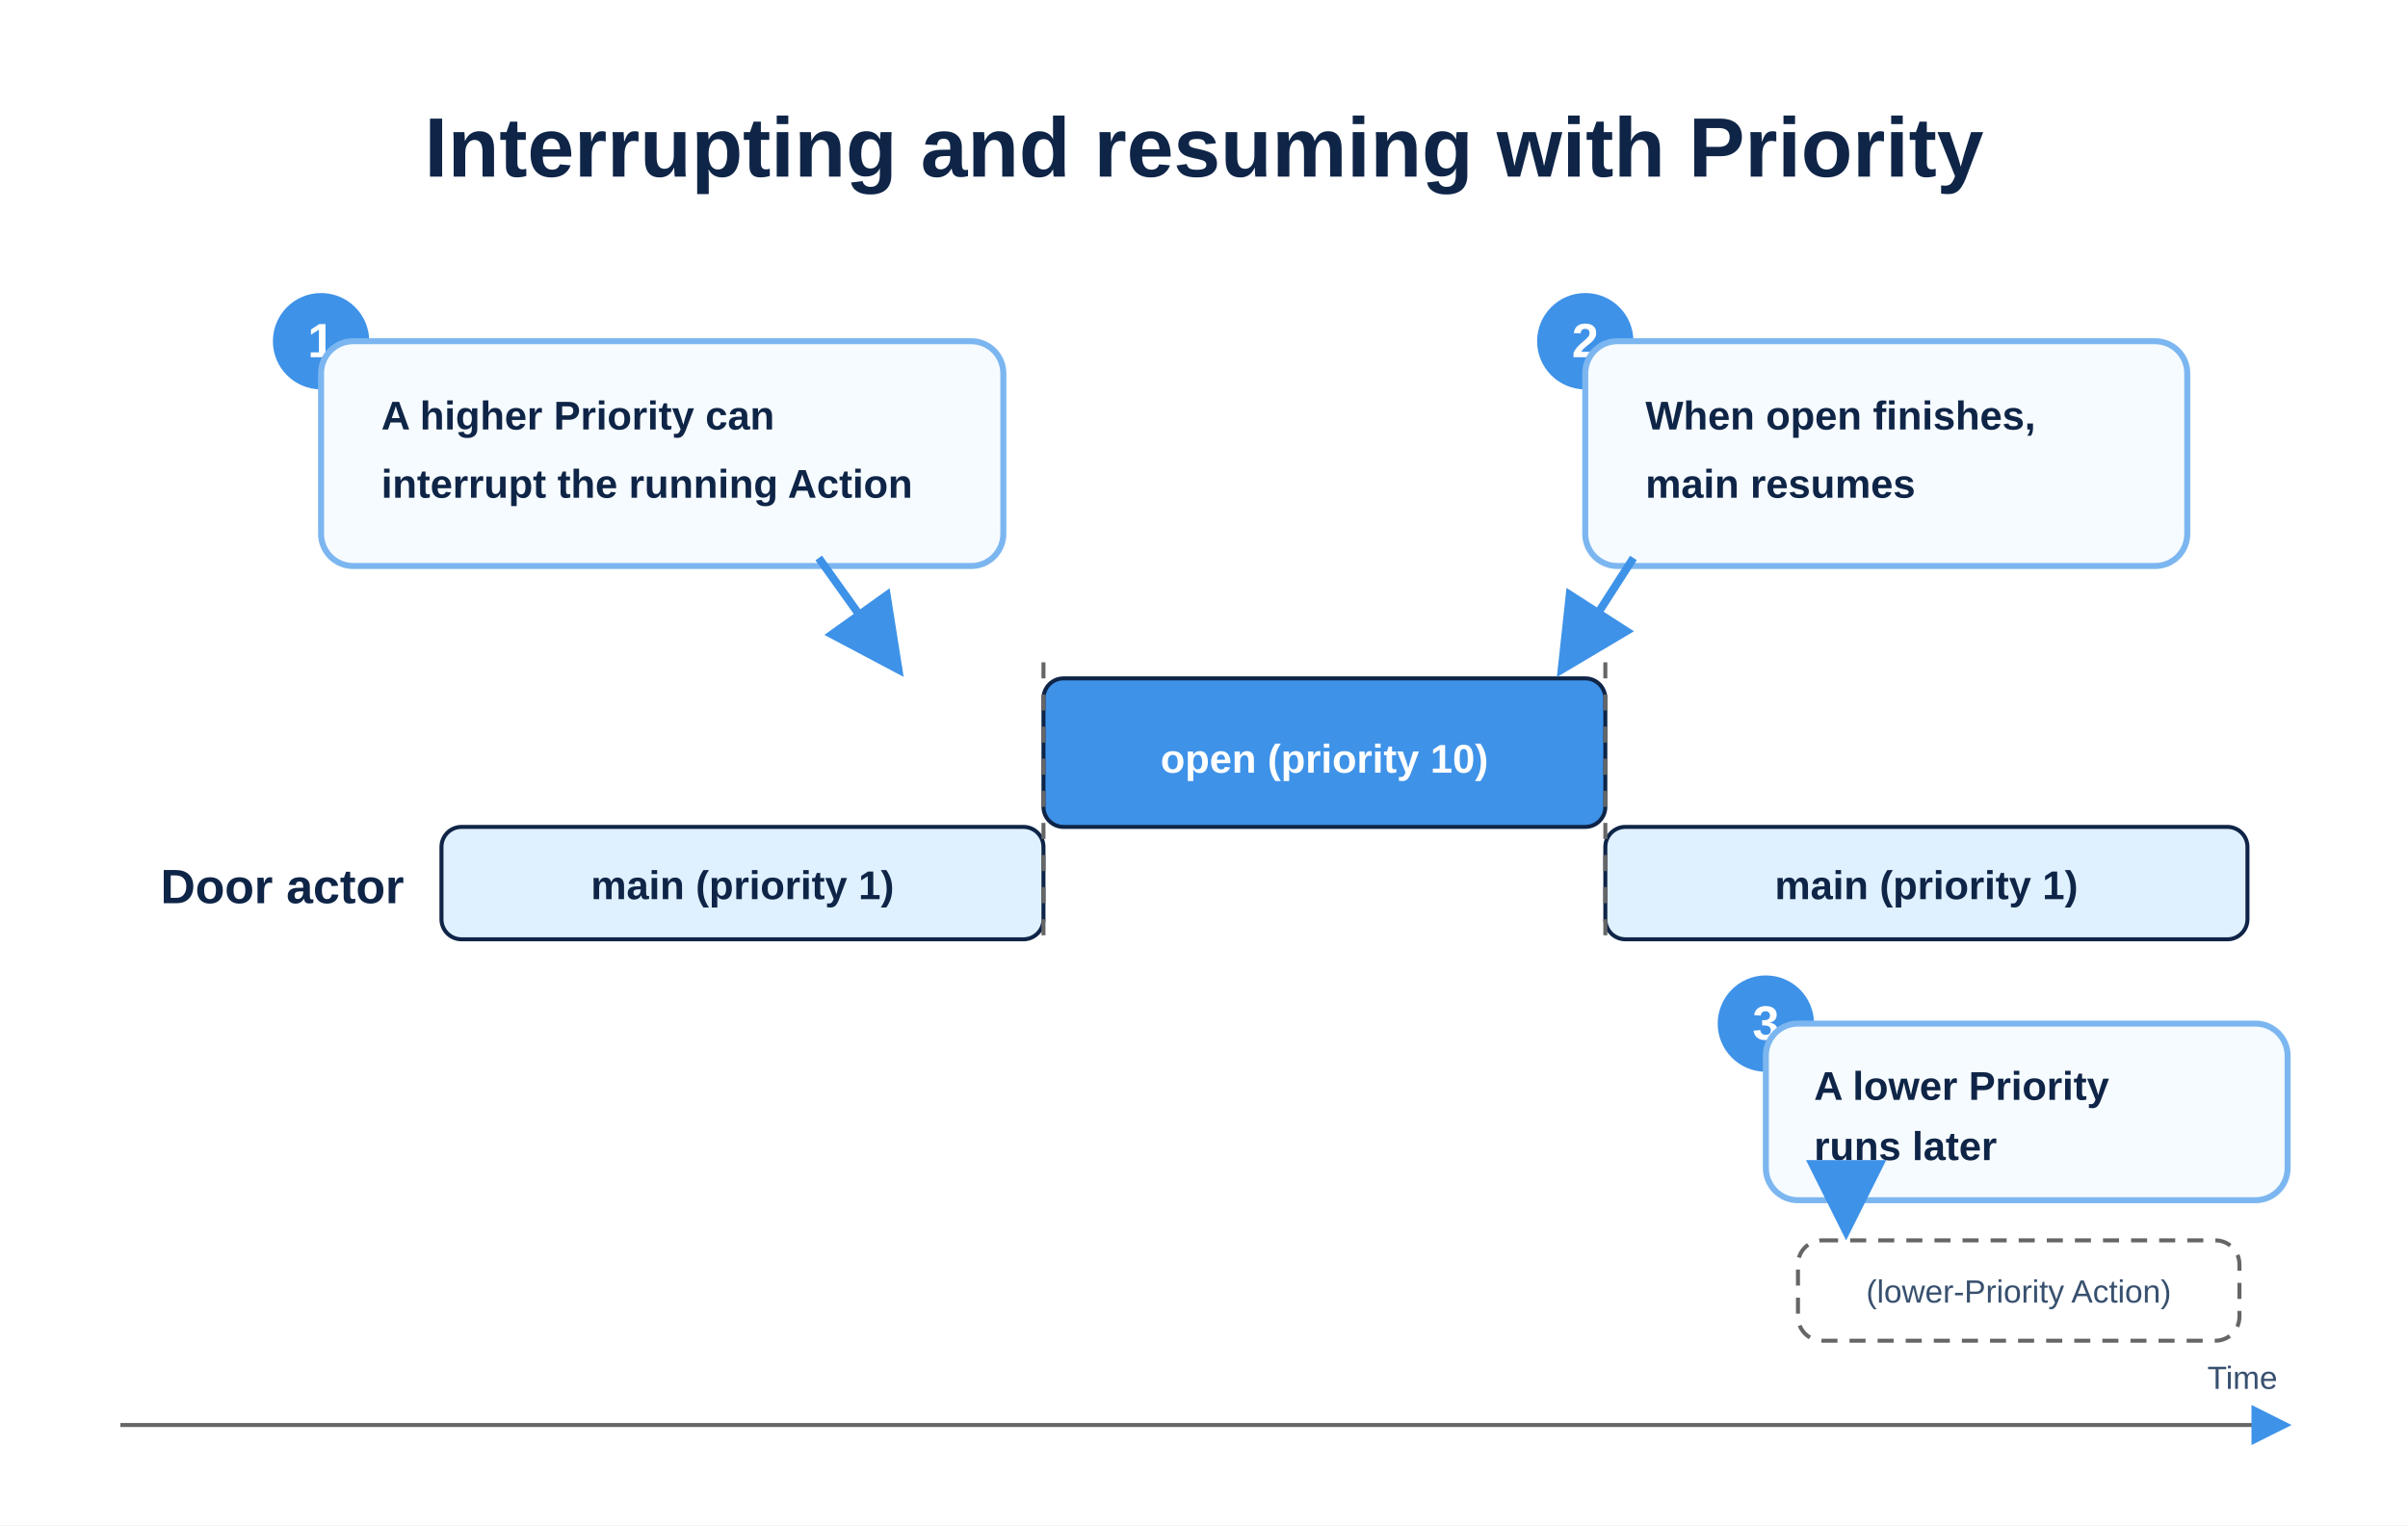
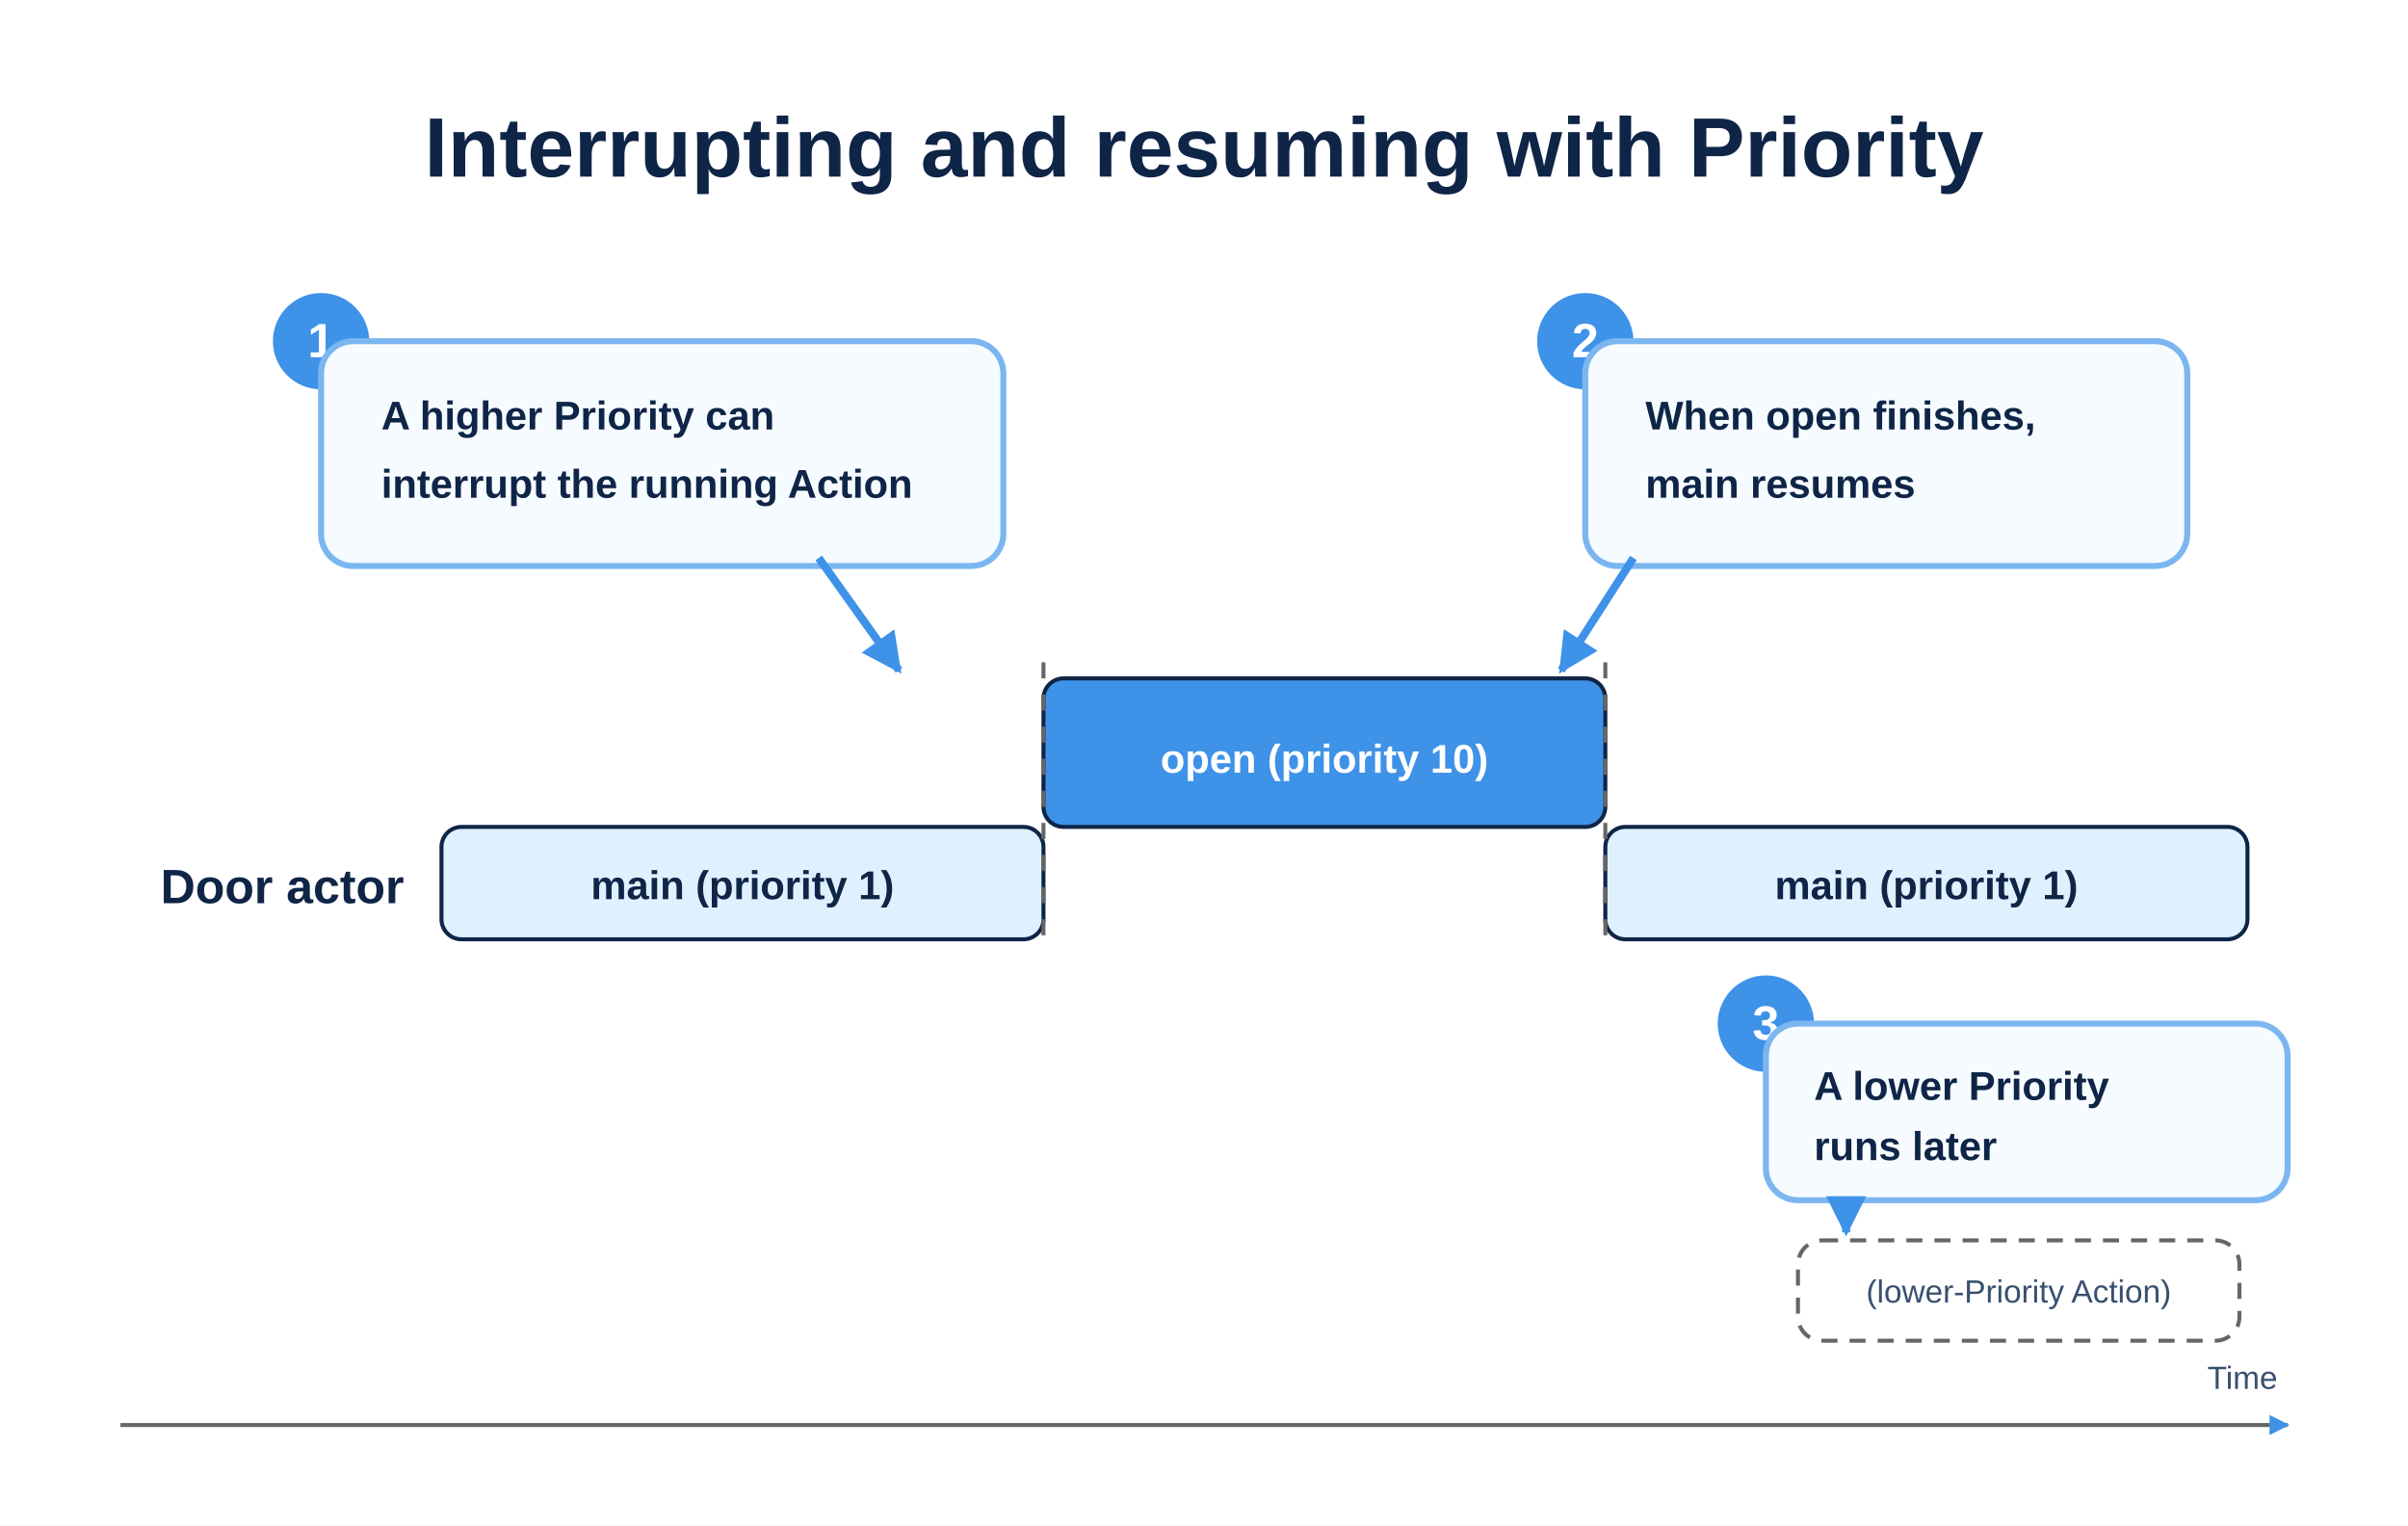
<svg xmlns="http://www.w3.org/2000/svg" width="1200" height="760" viewBox="0 0 1200 760">
  <defs>
    <style>
    .title{font:700 42px Arial,Helvetica,sans-serif; fill:#0f2547}
    .h2{font:700 20px Arial,Helvetica,sans-serif; fill:#0f2547}
    .small{font:400 16px Arial,Helvetica,sans-serif; fill:#38506f}
    .note{fill:#f6fbff;stroke:#7cb6f0;stroke-width:3}
    .main{fill:#dff0ff;stroke:#0f2547;stroke-width:2}
    .open{fill:#3e92e8;stroke:#0f2547;stroke-width:2}
  </style>
-     <marker id="m" markerWidth="10" markerHeight="10" refX="9" refY="5" orient="auto">
+     <marker id="m" viewBox="0 0 10 10" markerWidth="5" markerHeight="5" refX="9" refY="5" orient="auto">
      <path d="M0,0 L10,5 L0,10 z" fill="#3e92e8" />
    </marker>
  </defs>
  <rect width="1200" height="760" fill="#fff" />
  <text x="600" y="88" text-anchor="middle" class="title">Interrupting and resuming with Priority</text>
  <text x="80" y="450" style="font:700 24px Arial; fill:#0f2547">Door actor</text>
  <rect x="220" y="412" width="300" height="56" rx="10" class="main" />
  <text x="370" y="448" text-anchor="middle" class="h2">main (priority 1)</text>
  <rect x="520" y="338" width="280" height="74" rx="10" class="open" />
  <text x="660" y="385" text-anchor="middle" style="font:700 20px Arial; fill:#fff">open (priority 10)</text>
  <rect x="800" y="412" width="320" height="56" rx="10" class="main" />
  <text x="960" y="448" text-anchor="middle" class="h2">main (priority 1)</text>
  <line x1="520" y1="330" x2="520" y2="470" stroke="#666" stroke-dasharray="8 8" stroke-width="2" />
  <line x1="800" y1="330" x2="800" y2="470" stroke="#666" stroke-dasharray="8 8" stroke-width="2" />
  <g transform="translate(160,170)">
    <circle cx="0" cy="0" r="24" fill="#3e92e8" />
    <text x="0" y="8" text-anchor="middle" style="font:700 24px Arial; fill:#fff">1</text>
    <rect x="0" y="0" width="340" height="112" rx="16" class="note" />
    <text x="30" y="44" class="h2">A higher Priority can</text>
    <text x="30" y="78" class="h2">interrupt the running Action</text>
    <path d="M248 108 L288 164" stroke="#3e92e8" stroke-width="4" fill="none" marker-end="url(#m)" />
  </g>
  <g transform="translate(790,170)">
    <circle cx="0" cy="0" r="24" fill="#3e92e8" />
    <text x="0" y="8" text-anchor="middle" style="font:700 24px Arial; fill:#fff">2</text>
    <rect x="0" y="0" width="300" height="112" rx="16" class="note" />
    <text x="30" y="44" class="h2">When open finishes,</text>
    <text x="30" y="78" class="h2">main resumes</text>
    <path d="M24 108 L-12 164" stroke="#3e92e8" stroke-width="4" fill="none" marker-end="url(#m)" />
  </g>
  <g transform="translate(880,510)">
    <circle cx="0" cy="0" r="24" fill="#3e92e8" />
    <text x="0" y="8" text-anchor="middle" style="font:700 24px Arial; fill:#fff">3</text>
    <rect x="0" y="0" width="260" height="88" rx="16" class="note" />
    <text x="24" y="38" class="h2">A lower Priority</text>
    <text x="24" y="68" class="h2">runs later</text>
    <path d="M40 88 L40 104" stroke="#3e92e8" stroke-width="4" fill="none" marker-end="url(#m)" />
    <rect x="16" y="108" width="220" height="50" rx="12" fill="#fff" stroke="#666" stroke-dasharray="8 6" stroke-width="2" />
    <text x="126" y="139" text-anchor="middle" class="small">(lower-Priority Action)</text>
  </g>
  <line x1="60" y1="710" x2="1140" y2="710" stroke="#666" stroke-width="2" marker-end="url(#m)" />
  <text x="1100" y="692" class="small">Time</text>
</svg>
